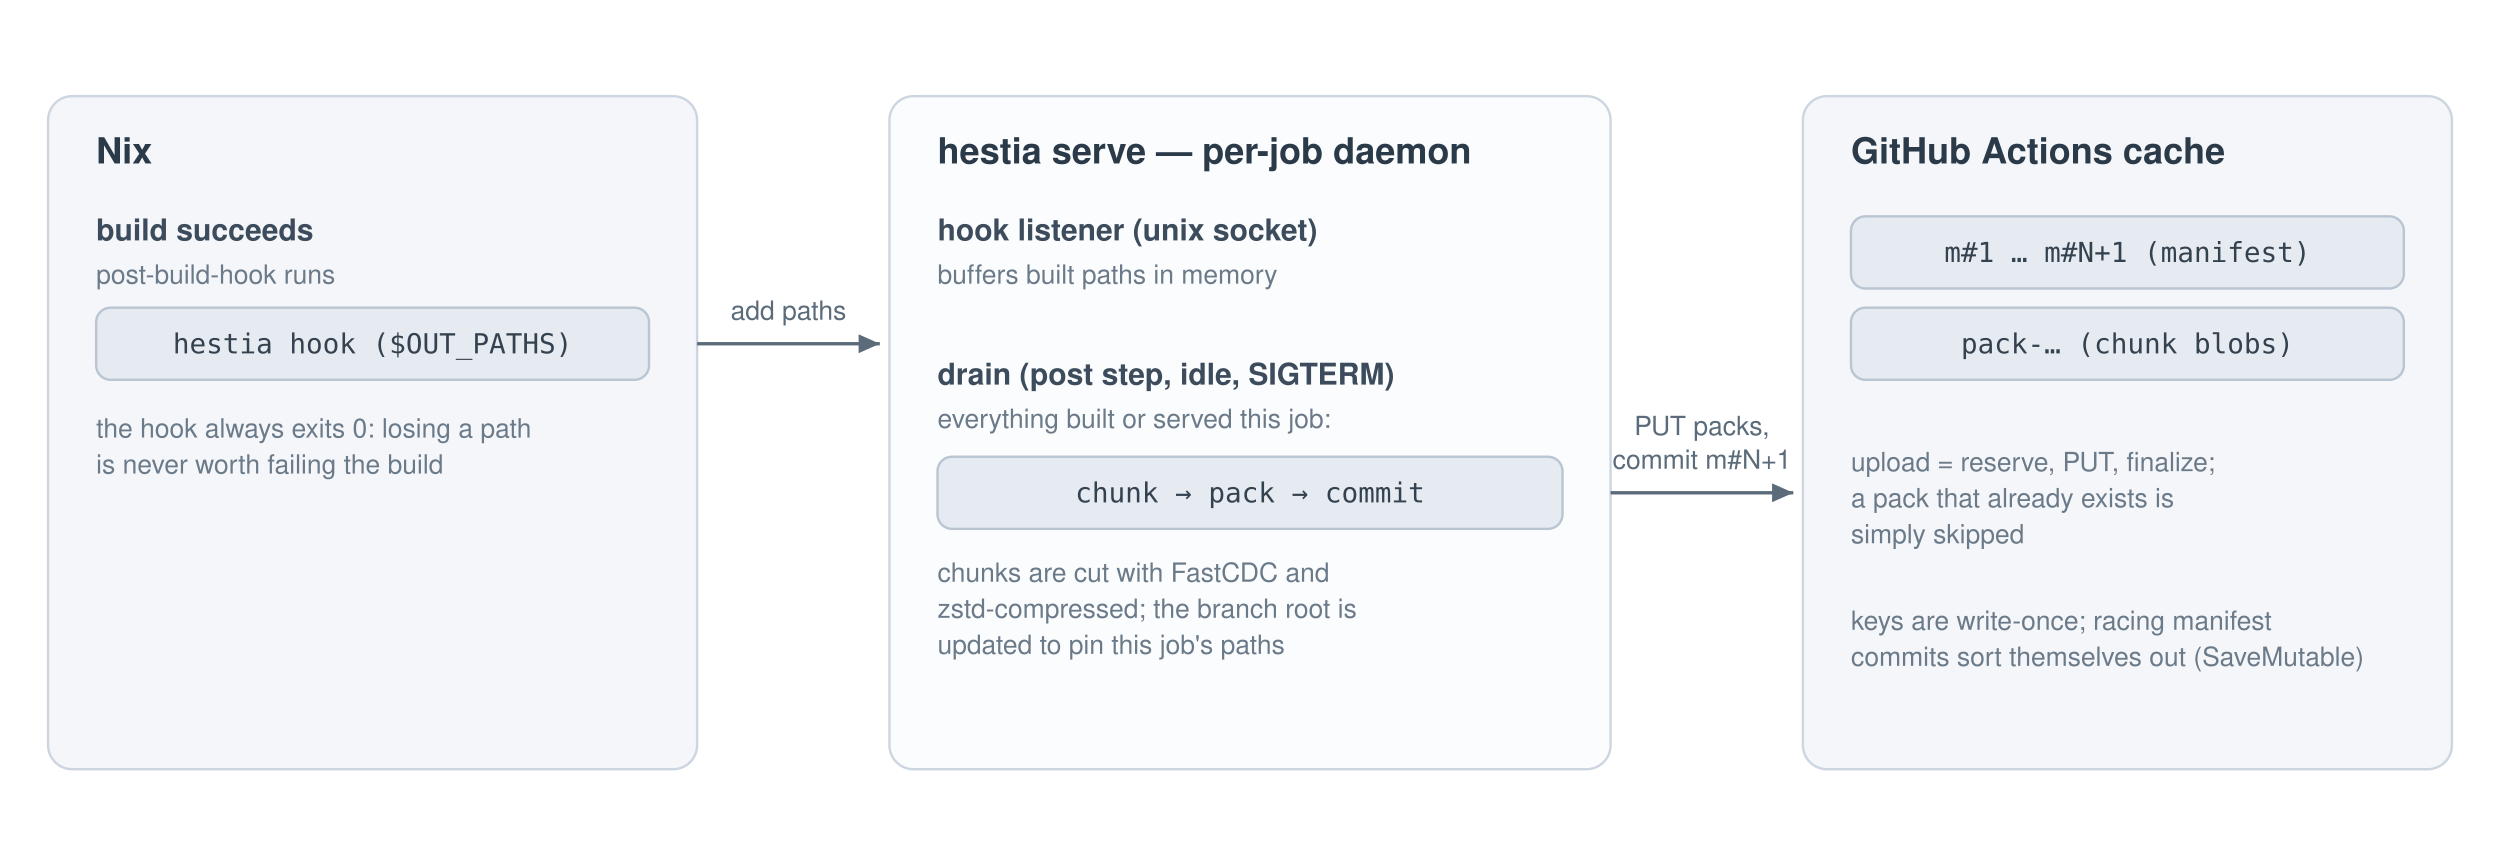
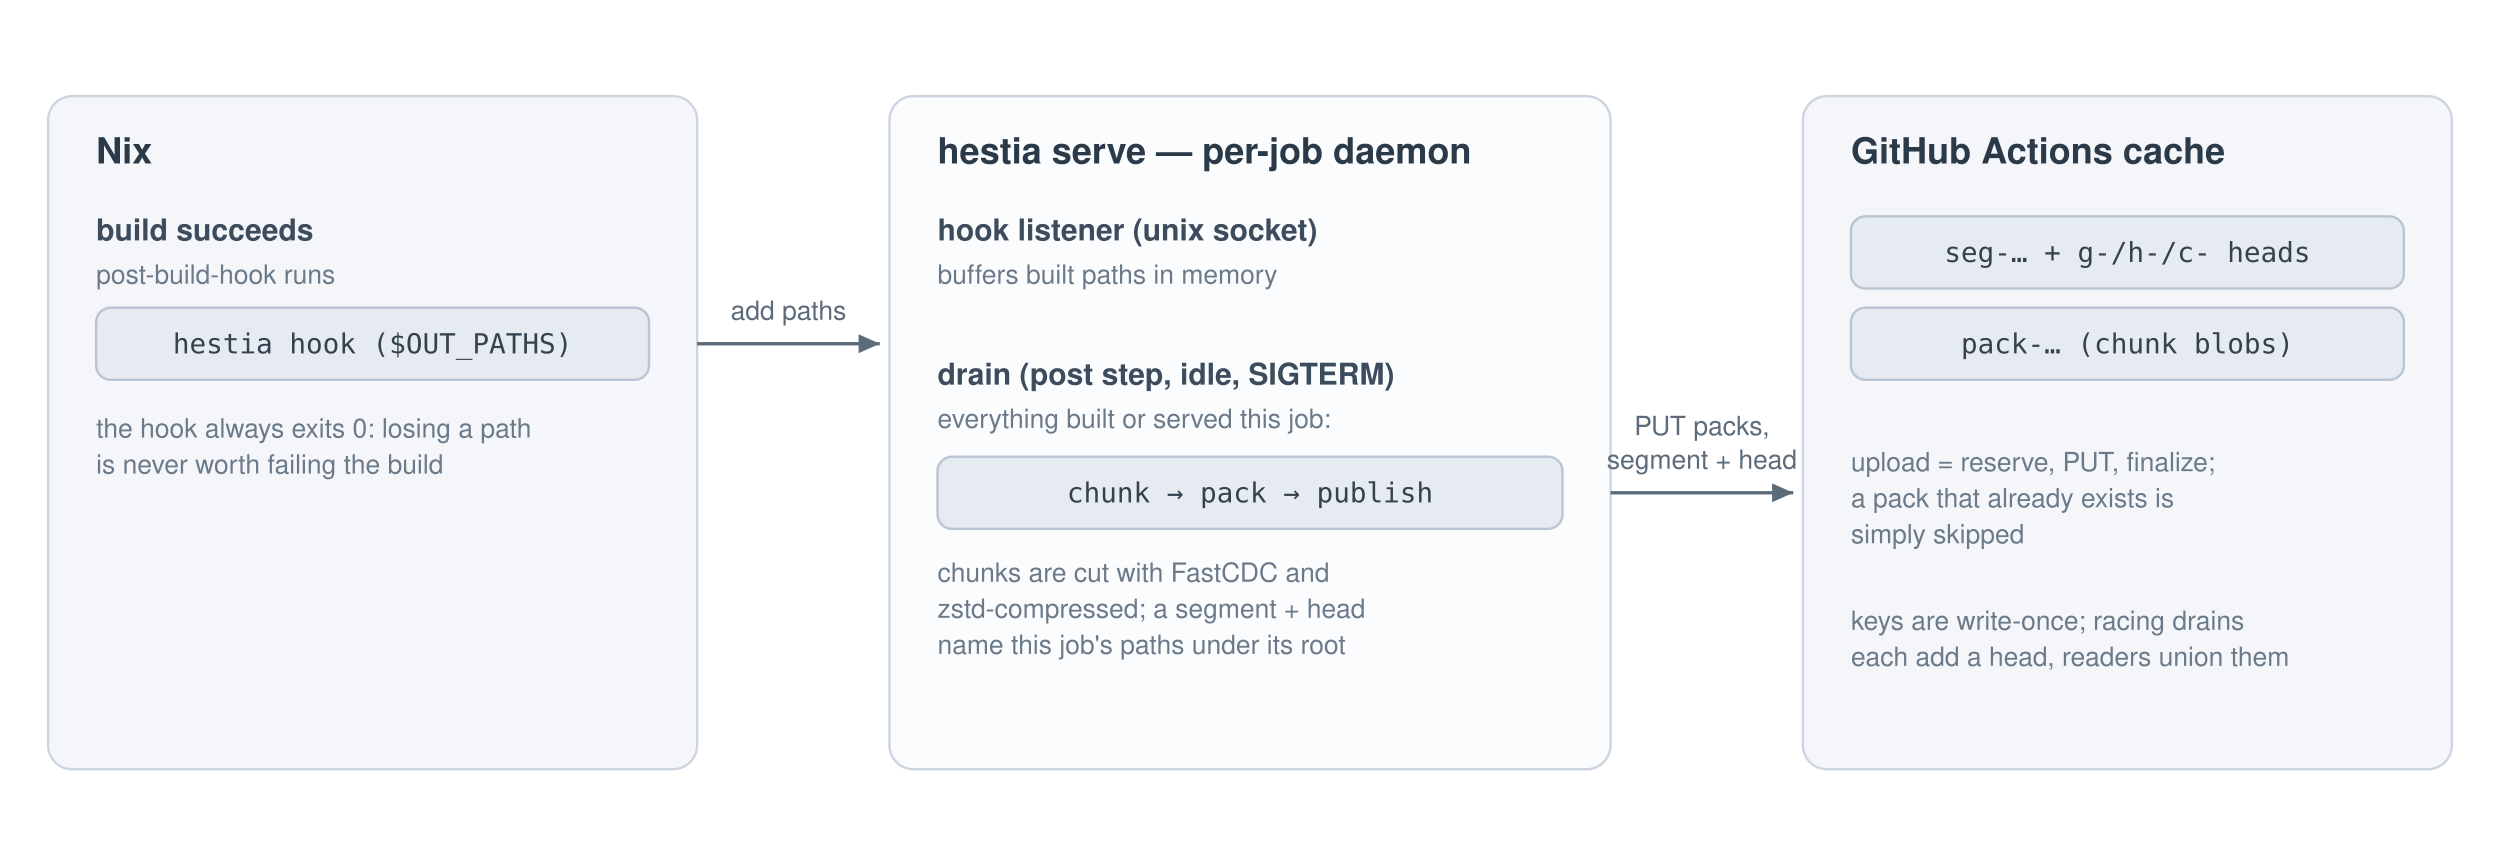
<svg xmlns="http://www.w3.org/2000/svg" viewBox="0 0 1040 360" font-family="-apple-system, 'Segoe UI', Helvetica, Arial, sans-serif">
  <defs>
    <marker id="arrow" viewBox="0 0 10 10" refX="9" refY="5" markerWidth="7" markerHeight="7" orient="auto-start-reverse">
      <path d="M 0 1 L 9 5 L 0 9 z" fill="#5b6b7a" />
    </marker>
  </defs>
  <style>
    .h1 { font-size: 15px; font-weight: 600; fill: #2b3a49; }
    .t  { font-size: 12.5px; font-weight: 600; fill: #3d4c5c; }
    .ts { font-size: 11px; fill: #6b7a89; }
    .m  { font-size: 11.5px; font-family: ui-monospace, 'SF Mono', Menlo, Consolas, monospace; fill: #34424f; }
    .edge { stroke: #5b6b7a; stroke-width: 1.4; fill: none; }
    .lbl { font-size: 11px; fill: #5b6b7a; }
  </style>
  <rect x="20" y="40" width="270" height="280" rx="10" fill="#f4f6f9" stroke="#cdd6e0" />
  <text x="40" y="68" class="h1">Nix</text>
  <text x="40" y="100" class="t">build succeeds</text>
  <text x="40" y="118" class="ts">post-build-hook runs</text>
  <rect x="40" y="128" width="230" height="30" rx="6" fill="#e6ebf1" stroke="#b9c5d2" />
  <text x="155" y="147" class="m" text-anchor="middle">hestia hook  ($OUT_PATHS)</text>
  <text x="40" y="182" class="ts">the hook always exits 0: losing a path</text>
  <text x="40" y="197" class="ts">is never worth failing the build</text>
  <rect x="370" y="40" width="300" height="280" rx="10" fill="#fbfcfd" stroke="#cdd6e0" />
  <text x="390" y="68" class="h1">hestia serve — per-job daemon</text>
  <text x="390" y="100" class="t">hook listener (unix socket)</text>
  <text x="390" y="118" class="ts">buffers built paths in memory</text>
  <text x="390" y="160" class="t">drain (post step, idle, SIGTERM)</text>
  <text x="390" y="178" class="ts">everything built or served this job:</text>
  <rect x="390" y="190" width="260" height="30" rx="6" fill="#e6ebf1" stroke="#b9c5d2" />
-   <text x="520" y="209" class="m" text-anchor="middle">chunk → pack → commit</text>
+   <text x="520" y="209" class="m" text-anchor="middle">chunk → pack → publish</text>
  <text x="390" y="242" class="ts">chunks are cut with FastCDC and</text>
-   <text x="390" y="257" class="ts">zstd-compressed; the branch root is</text>
-   <text x="390" y="272" class="ts">updated to pin this job's paths</text>
+   <text x="390" y="257" class="ts">zstd-compressed; a segment + head</text>
+   <text x="390" y="272" class="ts">name this job's paths under its root</text>
  <rect x="750" y="40" width="270" height="280" rx="10" fill="#f4f6f9" stroke="#cdd6e0" />
  <text x="770" y="68" class="h1">GitHub Actions cache</text>
  <rect x="770" y="90" width="230" height="30" rx="6" fill="#e6ebf1" stroke="#b9c5d2" />
-   <text x="885" y="109" class="m" text-anchor="middle">m#1 … m#N+1  (manifest)</text>
+   <text x="885" y="109" class="m" text-anchor="middle">seg-… + g-/h-/c- heads</text>
  <rect x="770" y="128" width="230" height="30" rx="6" fill="#e6ebf1" stroke="#b9c5d2" />
  <text x="885" y="147" class="m" text-anchor="middle">pack-…  (chunk blobs)</text>
  <text x="770" y="196" class="ts">upload = reserve, PUT, finalize;</text>
  <text x="770" y="211" class="ts">a pack that already exists is</text>
  <text x="770" y="226" class="ts">simply skipped</text>
-   <text x="770" y="262" class="ts">keys are write-once; racing manifest</text>
-   <text x="770" y="277" class="ts">commits sort themselves out (SaveMutable)</text>
+   <text x="770" y="262" class="ts">keys are write-once; racing drains</text>
+   <text x="770" y="277" class="ts">each add a head, readers union them</text>
  <path class="edge" d="M 290 143 L 366 143" marker-end="url(#arrow)" />
  <text x="328" y="133" class="lbl" text-anchor="middle">add paths</text>
  <path class="edge" d="M 670 205 L 746 205" marker-end="url(#arrow)" />
  <text x="708" y="181" class="lbl" text-anchor="middle">PUT packs,</text>
-   <text x="708" y="195" class="lbl" text-anchor="middle">commit m#N+1</text>
+   <text x="708" y="195" class="lbl" text-anchor="middle">segment + head</text>
</svg>
